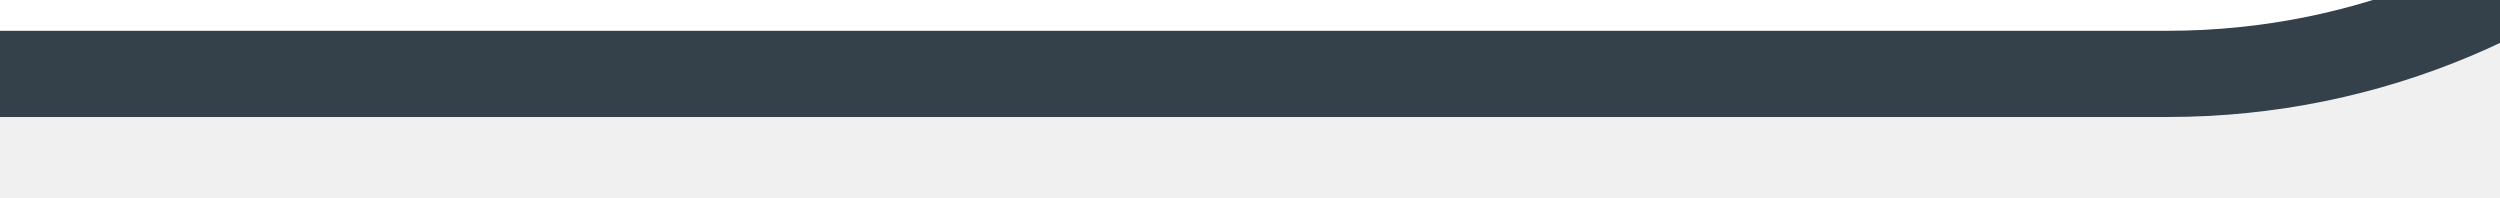
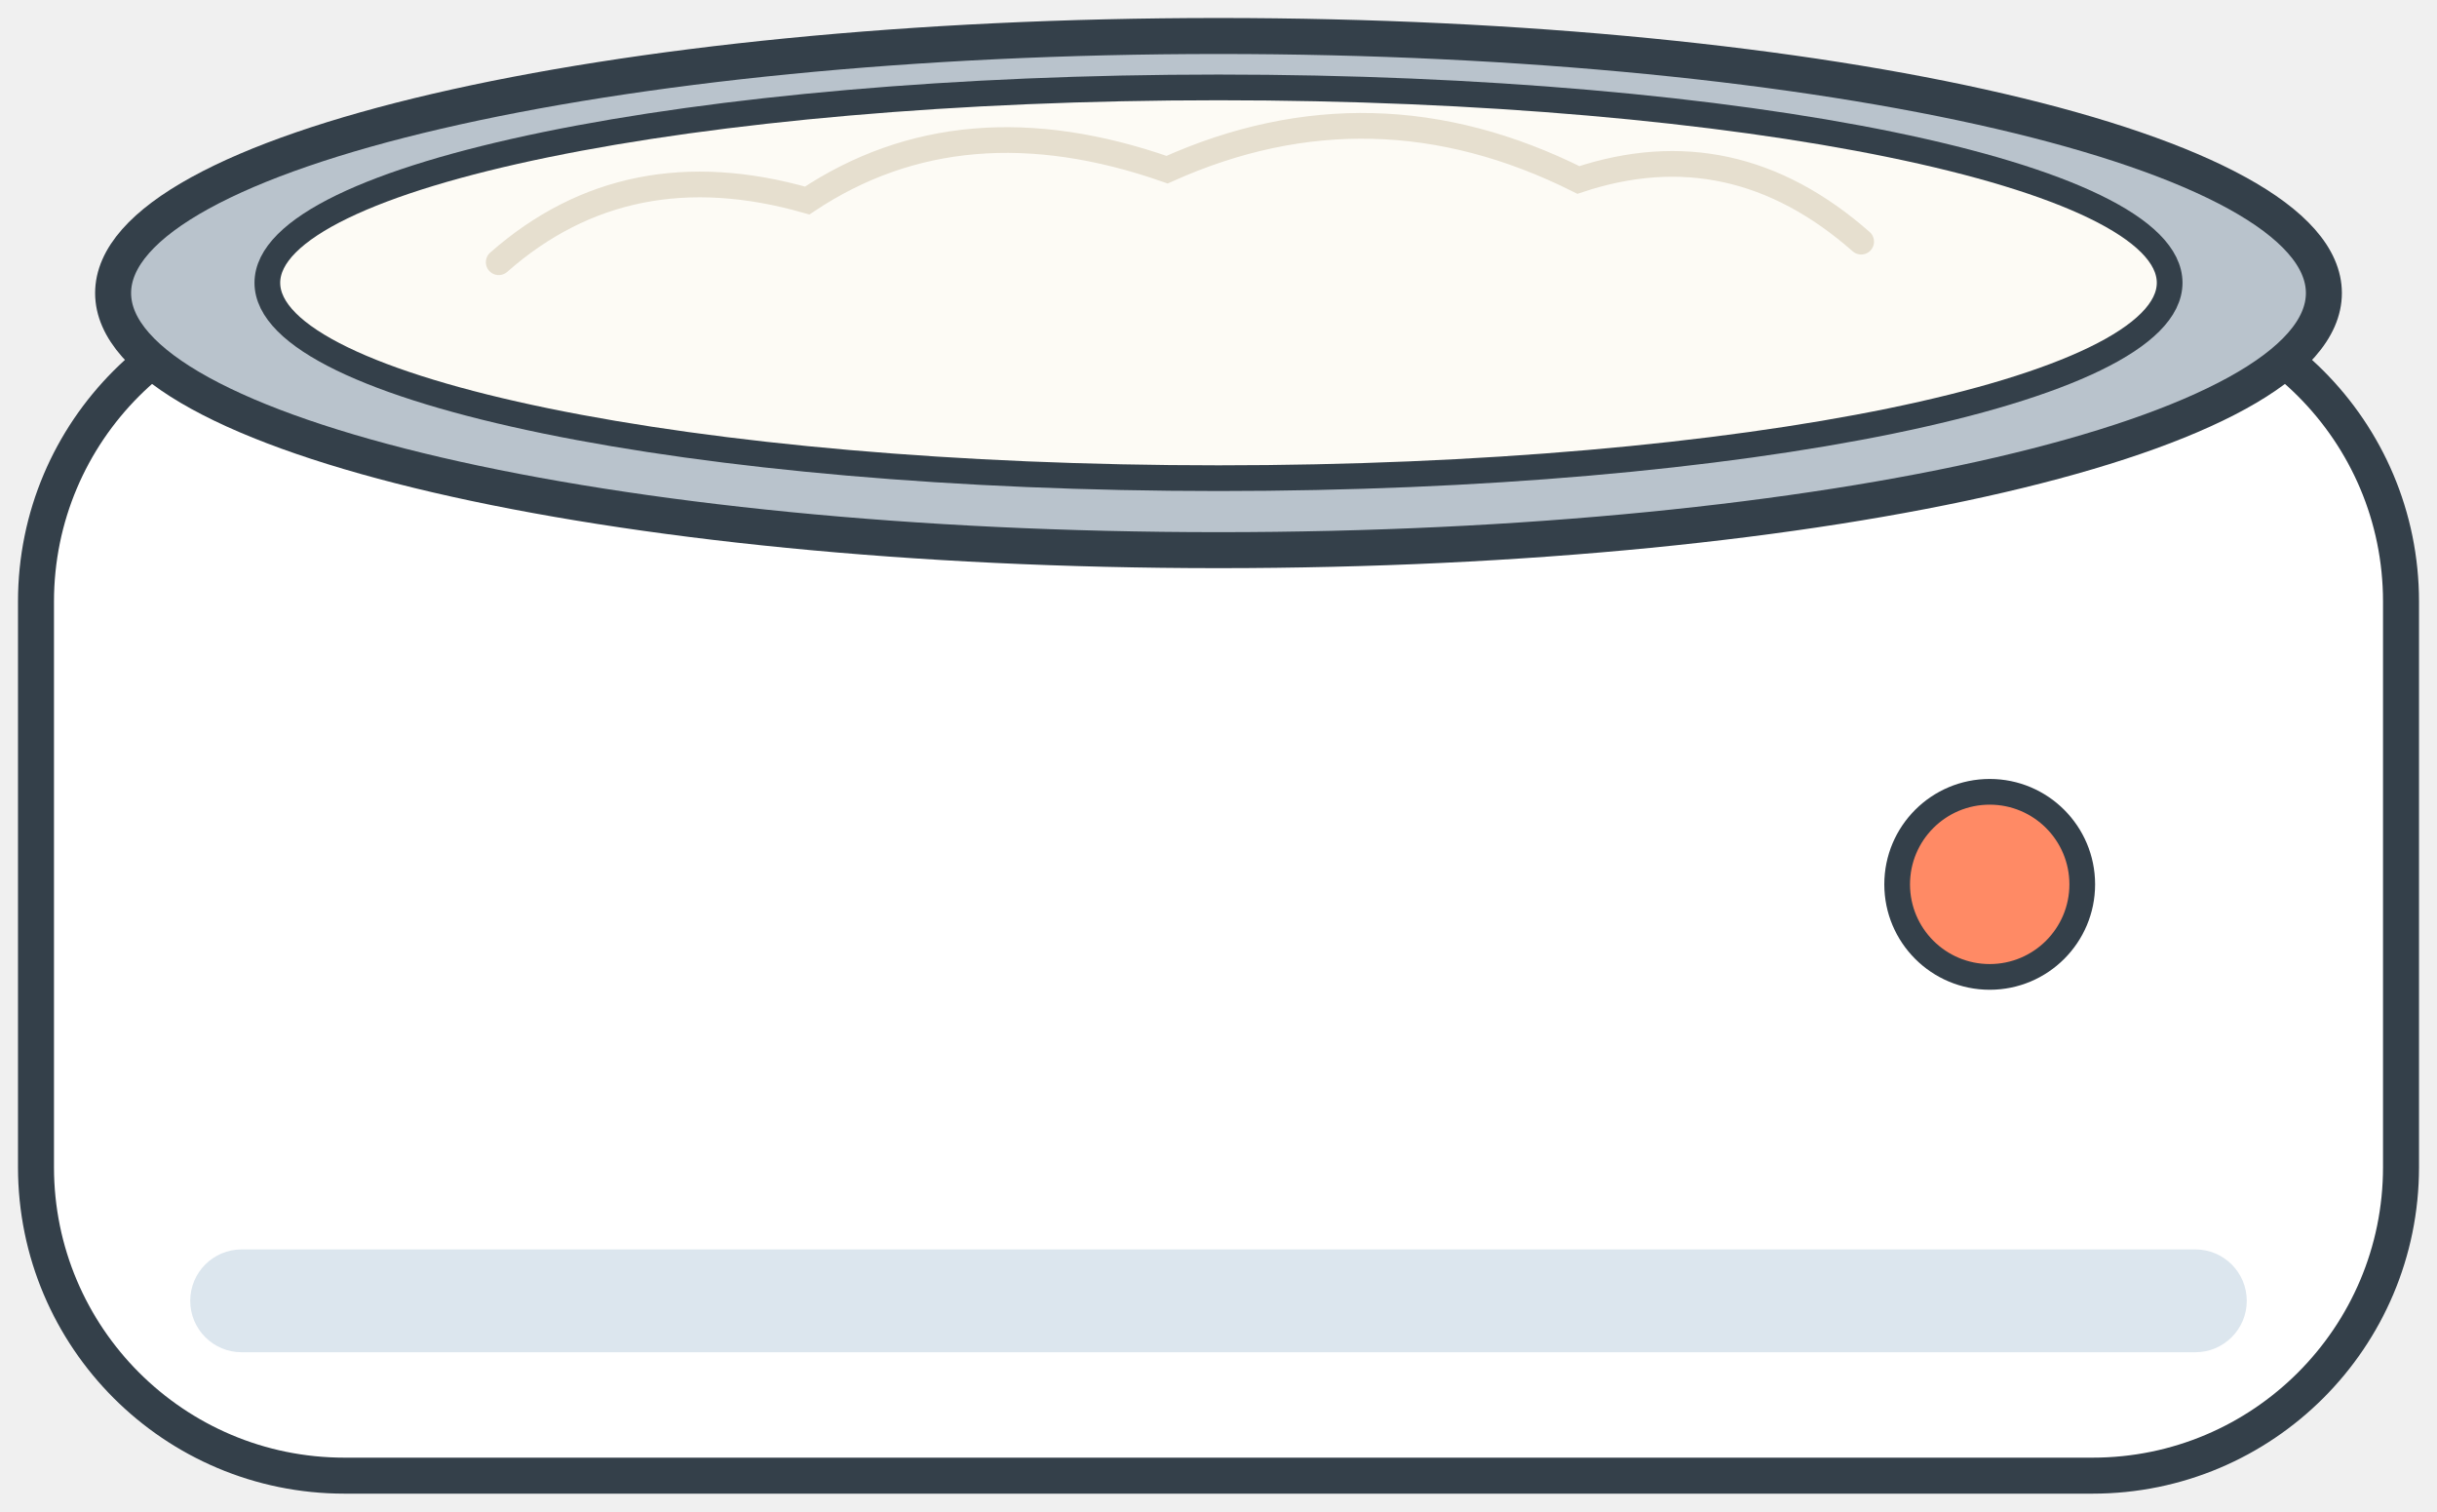
- <svg xmlns="http://www.w3.org/2000/svg" viewBox="-6 -6 203 16" data-anchor="95.5 3.5" data-desc="open white rice cooker with inner pot full of cooked white rice" data-created="2026-11-14">
+ <svg xmlns="http://www.w3.org/2000/svg" viewBox="-237 -287 474 294" data-anchor="0 0" data-desc="open white rice cooker with inner pot full of cooked white rice" data-created="2026-11-14">
  <g>
    <rect x="-230" y="-230" width="460" height="230" rx="60" fill="#FFFFFF" stroke="#34404A" stroke-width="7" />
    <rect x="-200" y="-44" width="400" height="20" rx="10" fill="#DCE6EE" />
    <circle cx="150" cy="-115" r="18" fill="#FF8A65" stroke="#34404A" stroke-width="5" />
    <ellipse cx="0" cy="-230" rx="215" ry="50" fill="#B9C3CC" stroke="#34404A" stroke-width="7" />
    <ellipse cx="0" cy="-232" rx="185" ry="38" fill="#FDFBF5" stroke="#34404A" stroke-width="5" />
    <path d="M-140 -236 q25 -22 60 -12 q30 -20 70 -6 q40 -18 80 2 q30 -10 55 12" fill="none" stroke="#E6DFCF" stroke-width="5" stroke-linecap="round" />
  </g>
</svg>
